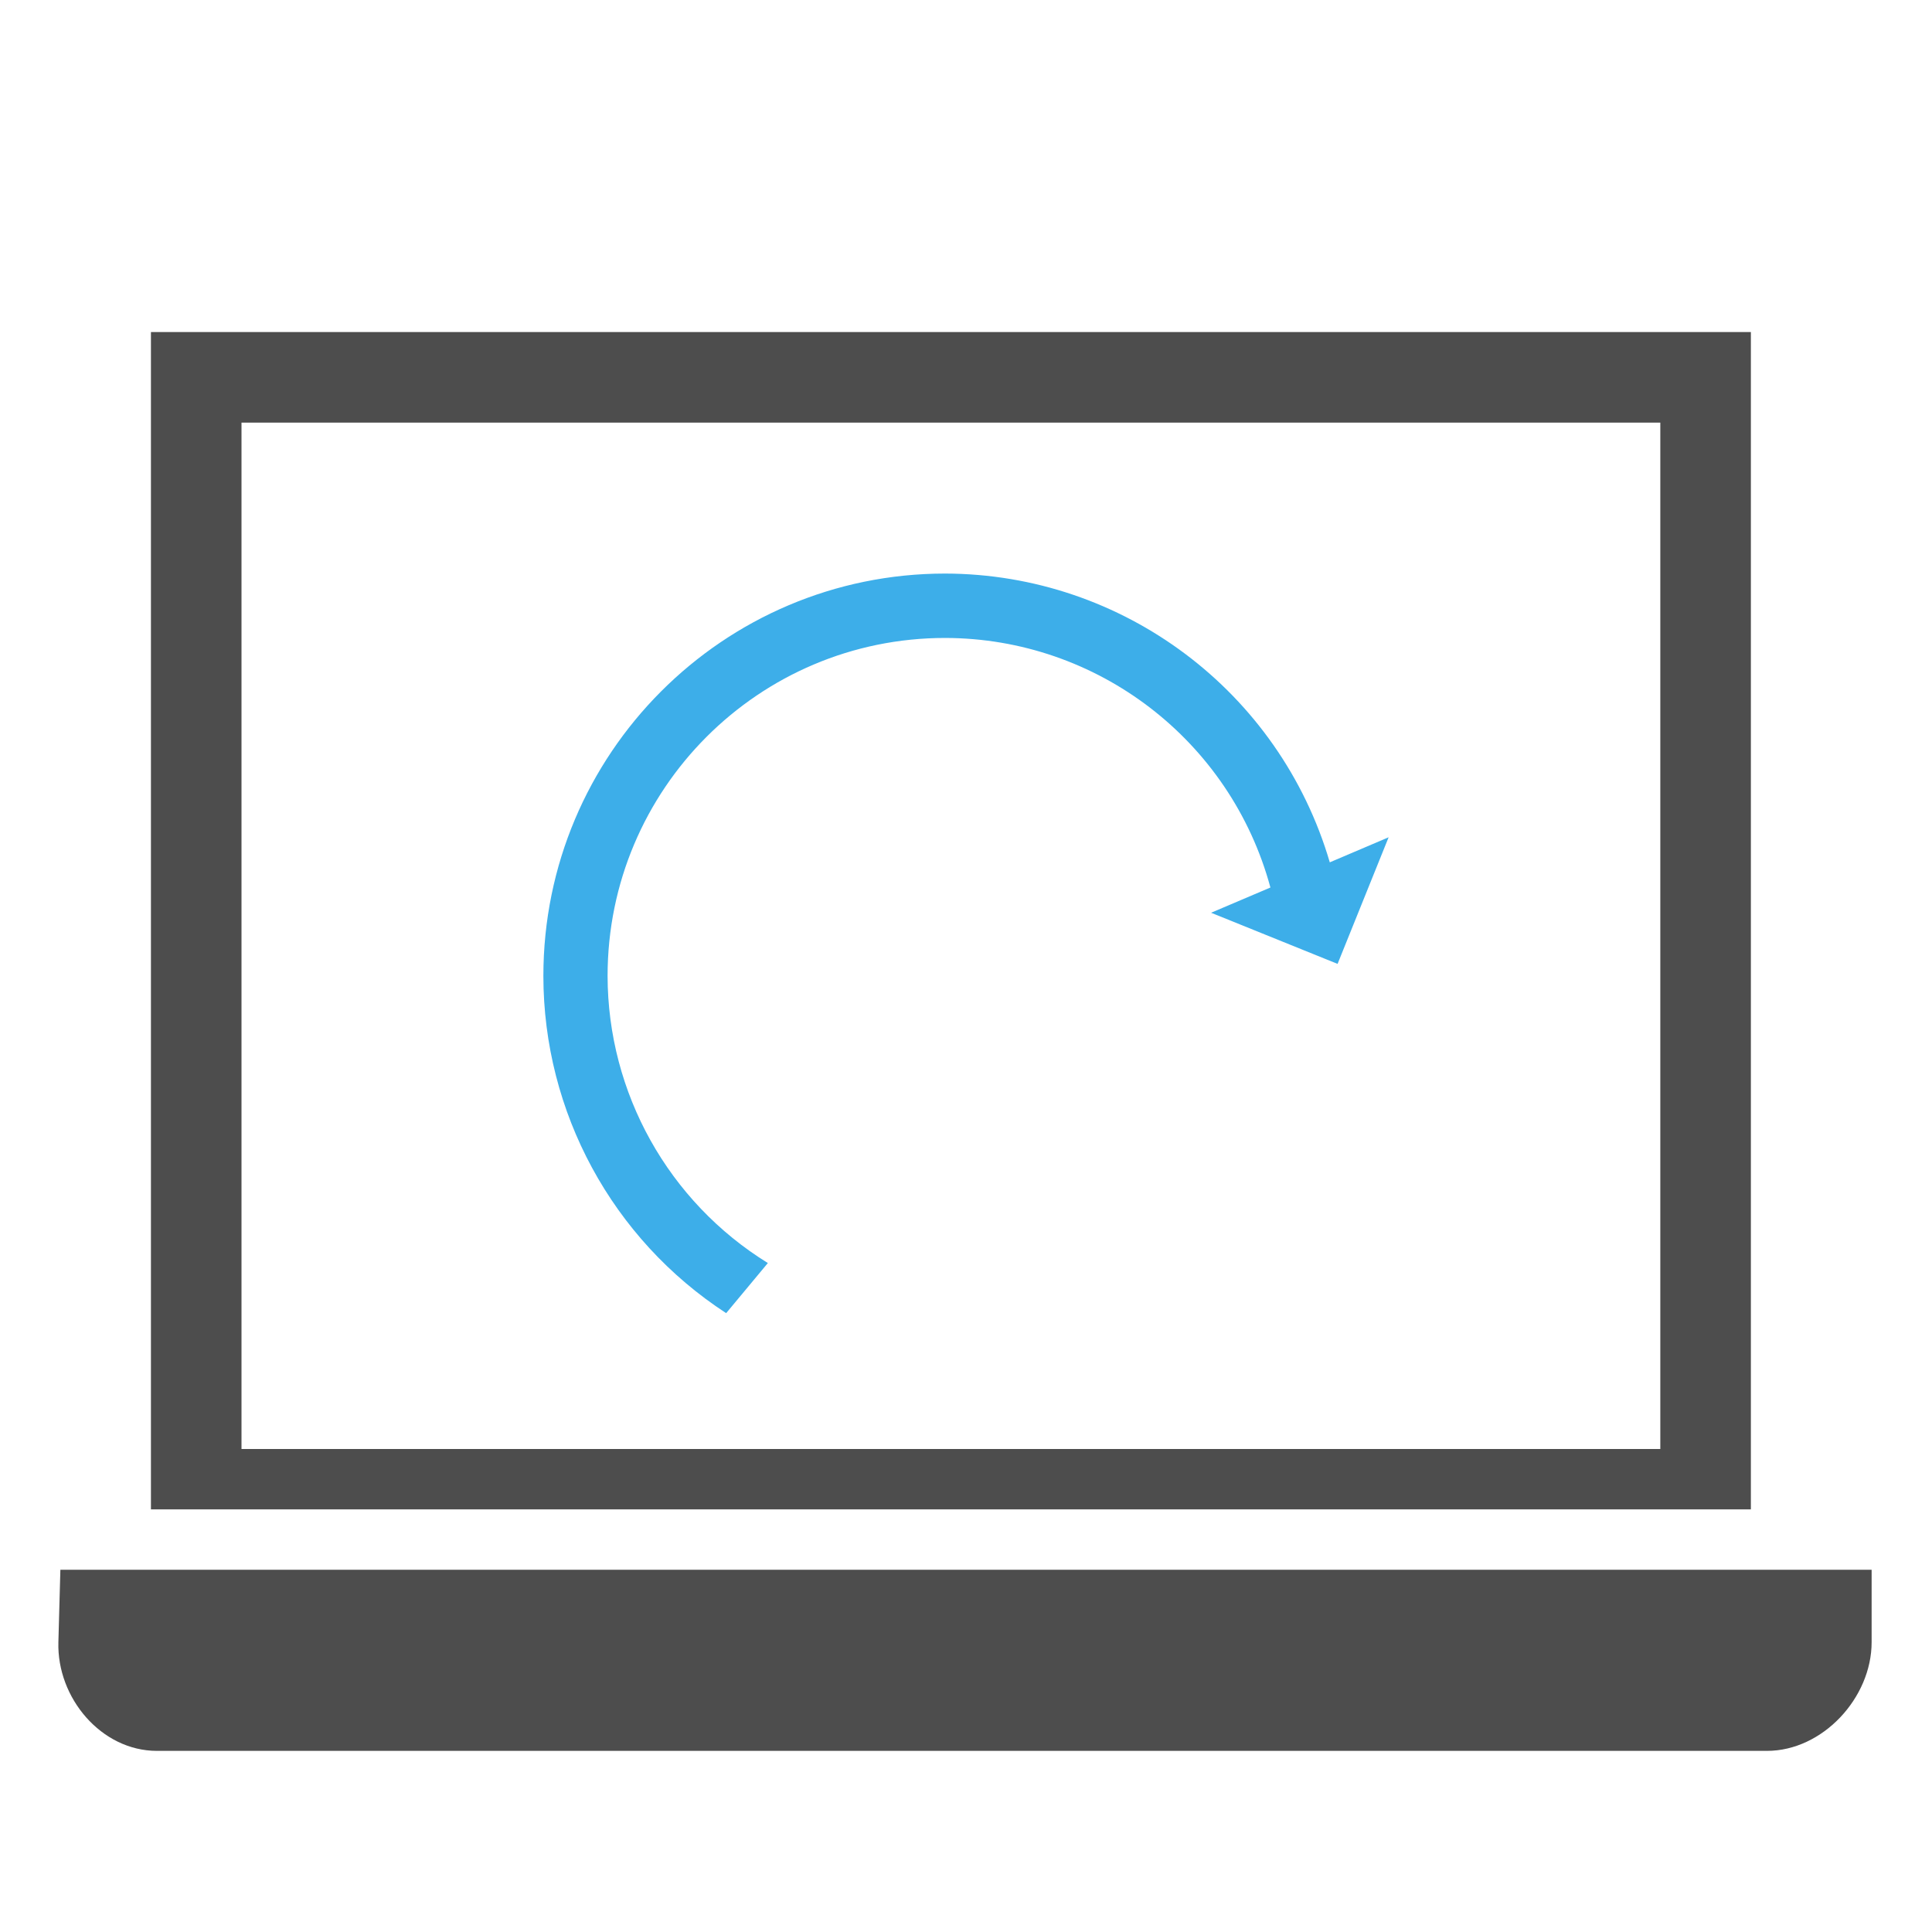
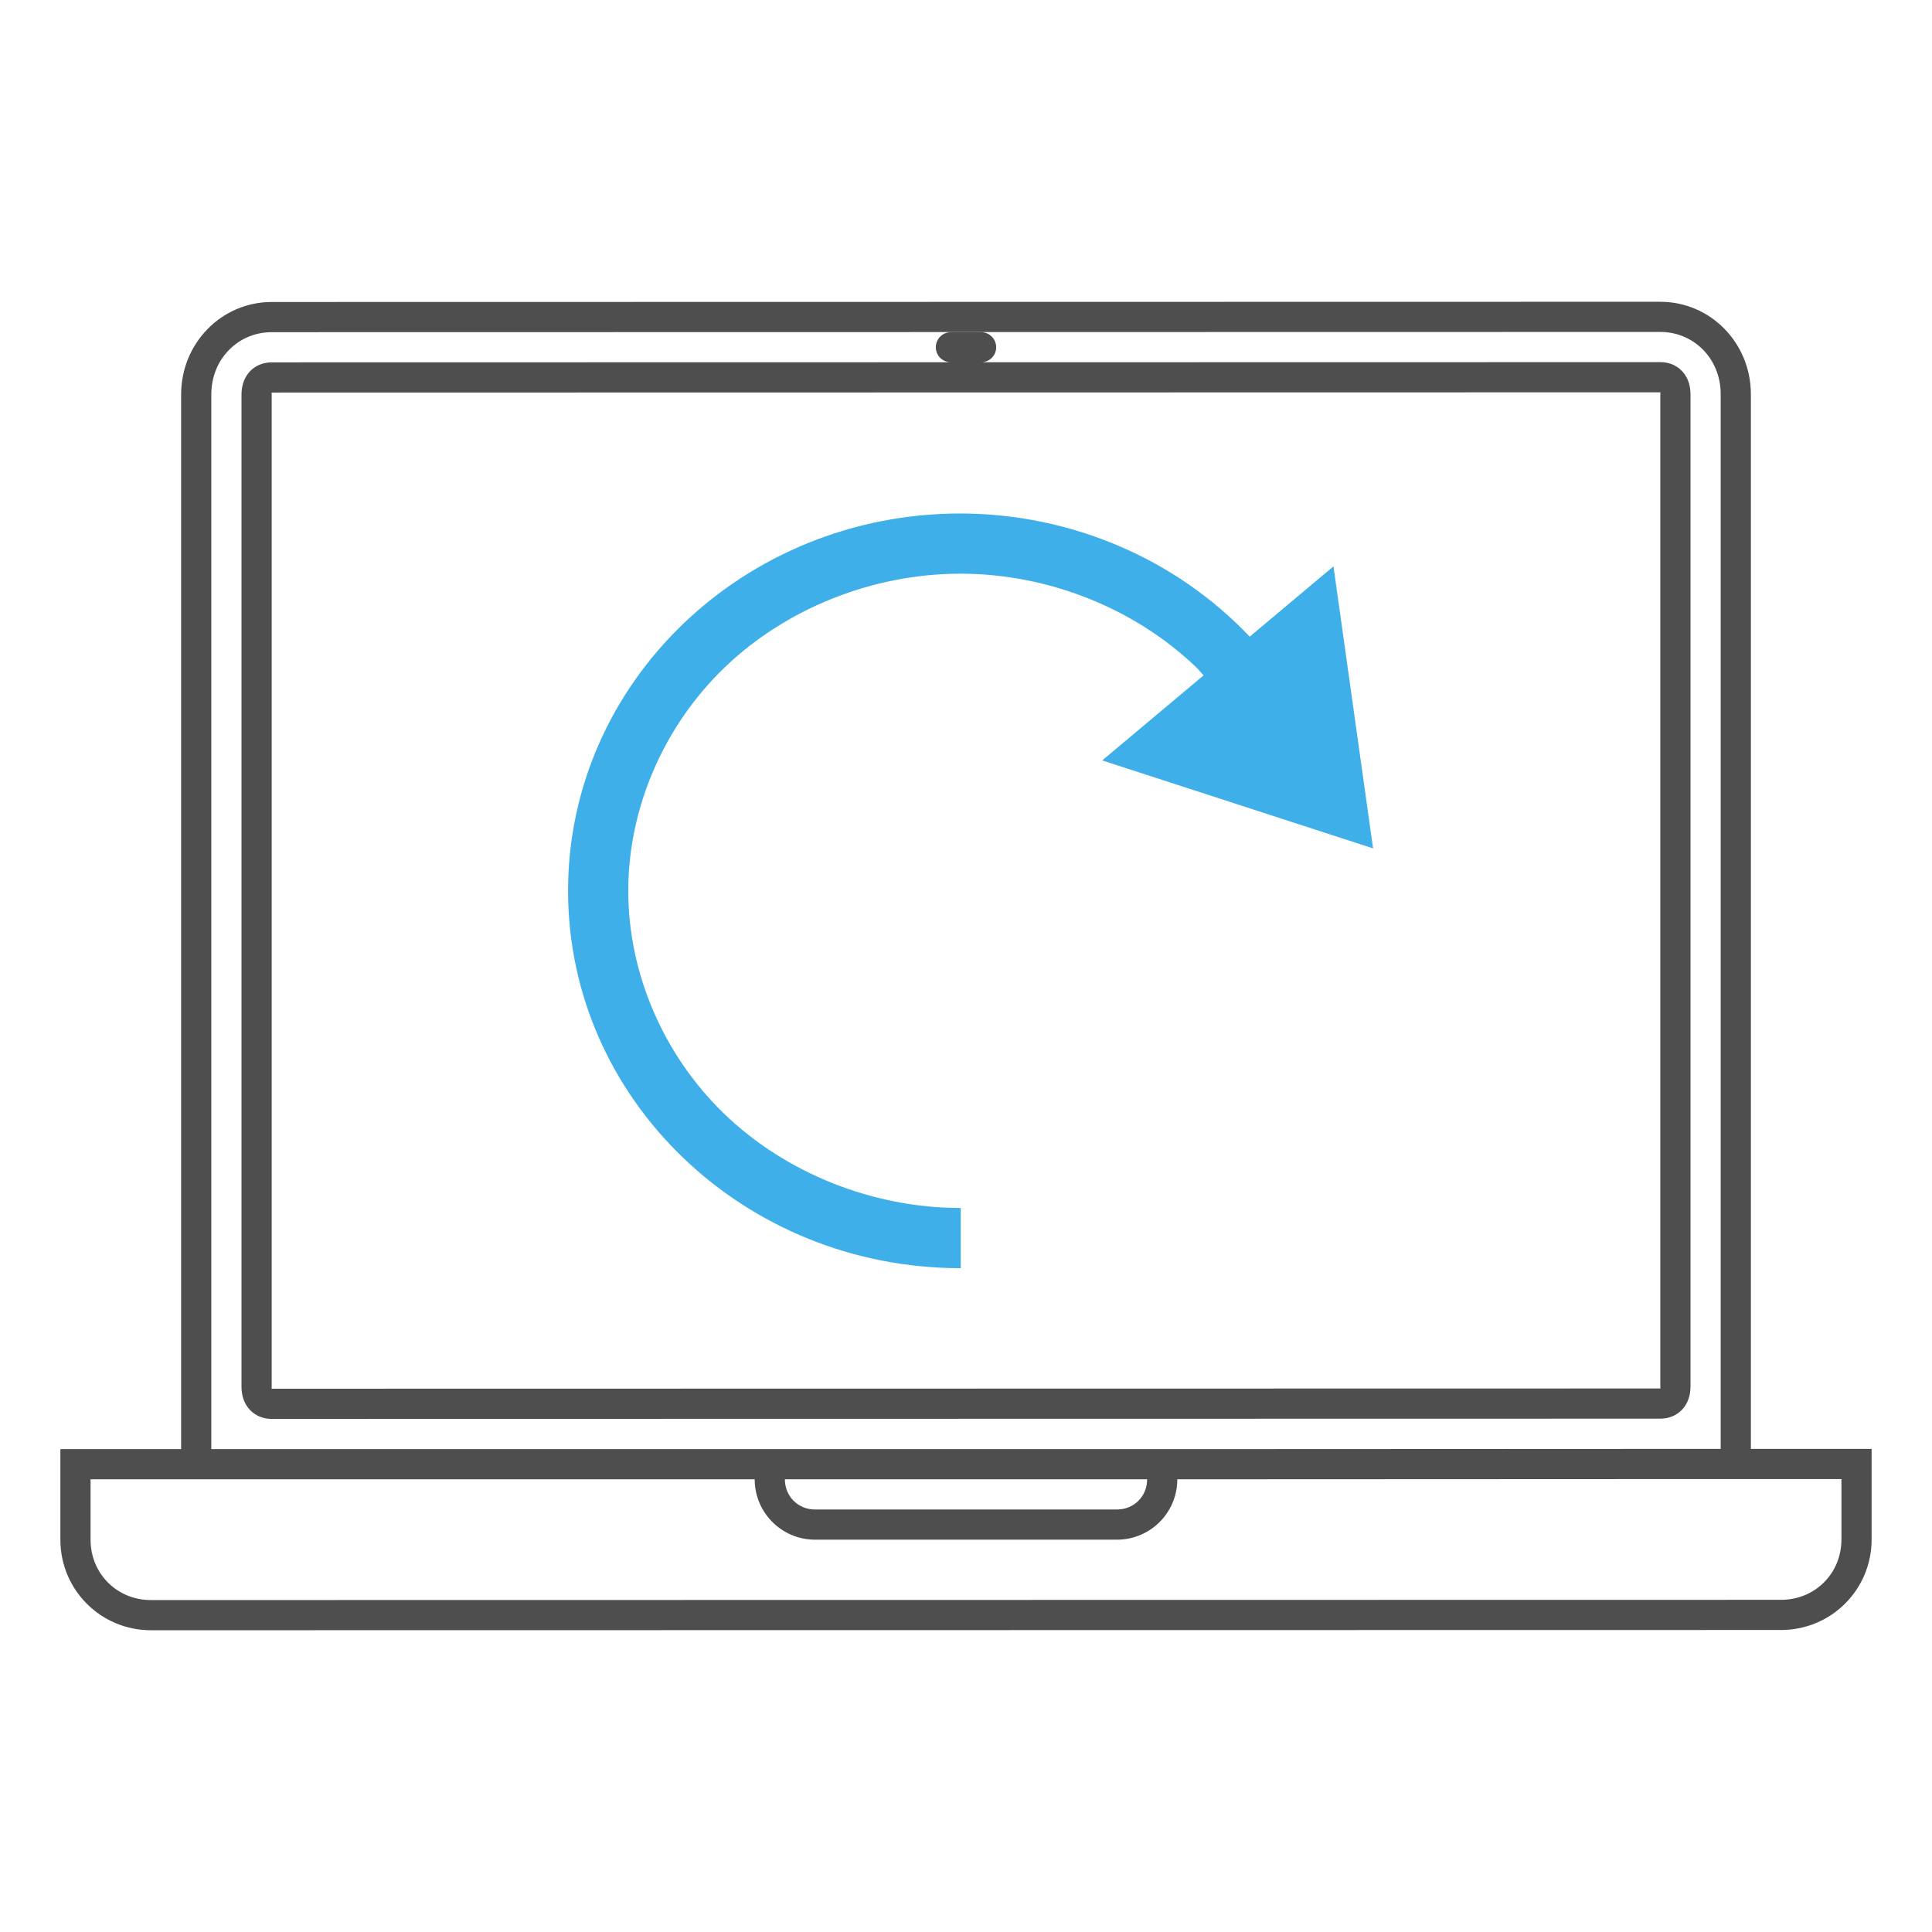
- <svg xmlns="http://www.w3.org/2000/svg" viewBox="0 0 64 64">
+ <svg xmlns="http://www.w3.org/2000/svg" viewBox="0 0 64 64" version="1.1" id="svg8">
  <defs id="defs3051">
    <style type="text/css" id="current-color-scheme">
      .ColorScheme-Text {
        color:#4d4d4d;
      }
      .ColorScheme-Highlight {
        color:#3daee9;
      }
      </style>
  </defs>
-   <path style="fill:currentColor;fill-opacity:1;stroke:none" d="M 5 11 L 5 50 L 58 50 L 58 11 L 5 11 z M 8 14 L 55 14 L 55 48 L 8 48 L 8 14 z M 2 52 L 1.934 54.4 C 1.882 56.244 3.355 58 5.199 58 L 58.533 58 C 60.377 58 62 56.244 62 54.4 L 62 52 L 2 52 z " class="ColorScheme-Text" />
-   <path style="fill:currentColor;fill-opacity:1;stroke:none" d="M 31.309 19 A 13.311 13.33 0 0 0 18 32.33 A 13.311 13.33 0 0 0 24.055 43.5 L 25.436 41.84 A 11.181 11.197 0 0 1 20.127 32.33 A 11.181 11.197 0 0 1 31.309 21.133 A 11.181 11.197 0 0 1 42.084 29.4 L 40.119 30.236 L 44.309 31.93 L 46 27.736 L 44.051 28.566 A 13.311 13.33 0 0 0 31.309 19 z " class="ColorScheme-Highlight" />
+   <path style="opacity:0.99;fill:#4d4d4d;fill-opacity:1;stroke:none;stroke-opacity:0.357" d="m 55,9.996 -46,0.008 c -1.662,2.8e-4 -3,1.366 -3,3.062 V 48.004 h -1 -3 v 3 c 0,1.662 1.338,3 3,3 l 54,-0.008 c 1.662,-2.4e-4 3,-1.338 3,-3 v -3 h -3 -1 V 13.059 c 0,-1.697 -1.338,-3.063 -3,-3.062 z m 0,1 c 1.114,-1.9e-4 2.002,0.892 2,2.062 v 34.938 l -18,0.008 h -1 -12 -1 -18 v -34.938 c 0,-1.171 0.886,-2.062 2,-2.062 z m -23.5,0.008 c -0.277,0 -0.5,0.223 -0.5,0.5 0,0.27 0.213,0.485 0.48,0.496 L 9,12.004 c -0.566,10e-5 -1,0.417 -1,1.062 v 32.875 c 0,0.645 0.434,1.063 1,1.062 l 46,-0.008 c 0.566,-9e-5 1,-0.417 1,-1.062 v -32.875 c 0,-0.645 -0.434,-1.063 -1,-1.062 L 32.52,12 c 0.267,-0.011 0.48,-0.226 0.48,-0.496 0,-0.277 -0.223,-0.5 -0.5,-0.5 z m 23.5,1.992 c 0.018,-10e-6 0,-0.057 0,0.062 v 32.875 c 0,0.119 0.018,0.062 0,0.062 l -46,0.008 c -0.018,0 0,0.057 0,-0.062 v -32.875 c 0,-0.119 -0.018,-0.062 0,-0.062 z m 2,36 h 1 1 2 v 2 c 0,1.125 -0.875,2 -2,2 l -54,0.008 c -1.125,1.6e-4 -2,-0.875 -2,-2 v -2 h 2 1 1 18 c 0,1.105 0.895,2 2,2 h 10 c 1.105,0 2,-0.895 2,-2 z m -31,0.008 h 12 c 0,0.564 -0.436,1 -1,1 h -10 c -0.564,0 -1,-0.436 -1,-1 z" id="path4952" />
+   <path style="opacity:0.99;fill:#3daee9;fill-opacity:1;stroke:none;stroke-width:1.275;stroke-opacity:0.357" d="m 31.818,17.01 a 13,12.5 0 0 0 -13,12.5 13,12.5 0 0 0 13,12.5 13,12.5 0 0 0 0.008,0 v -1.994 h -0.008 c -2.902,0 -5.78,-1.151 -7.811,-3.104 -2.031,-1.953 -3.195,-4.673 -3.195,-7.402 0,-2.73 1.165,-5.45 3.195,-7.402 2.031,-1.953 4.909,-3.104 7.811,-3.104 2.902,0 5.78,1.151 7.811,3.104 0.086,0.083 0.159,0.178 0.242,0.264 l -3.359,2.818 8.973,2.914 -1.312,-9.342 -2.775,2.328 a 13,12.5 0 0 0 -9.578,-4.08 z" id="path4991" />
</svg>
